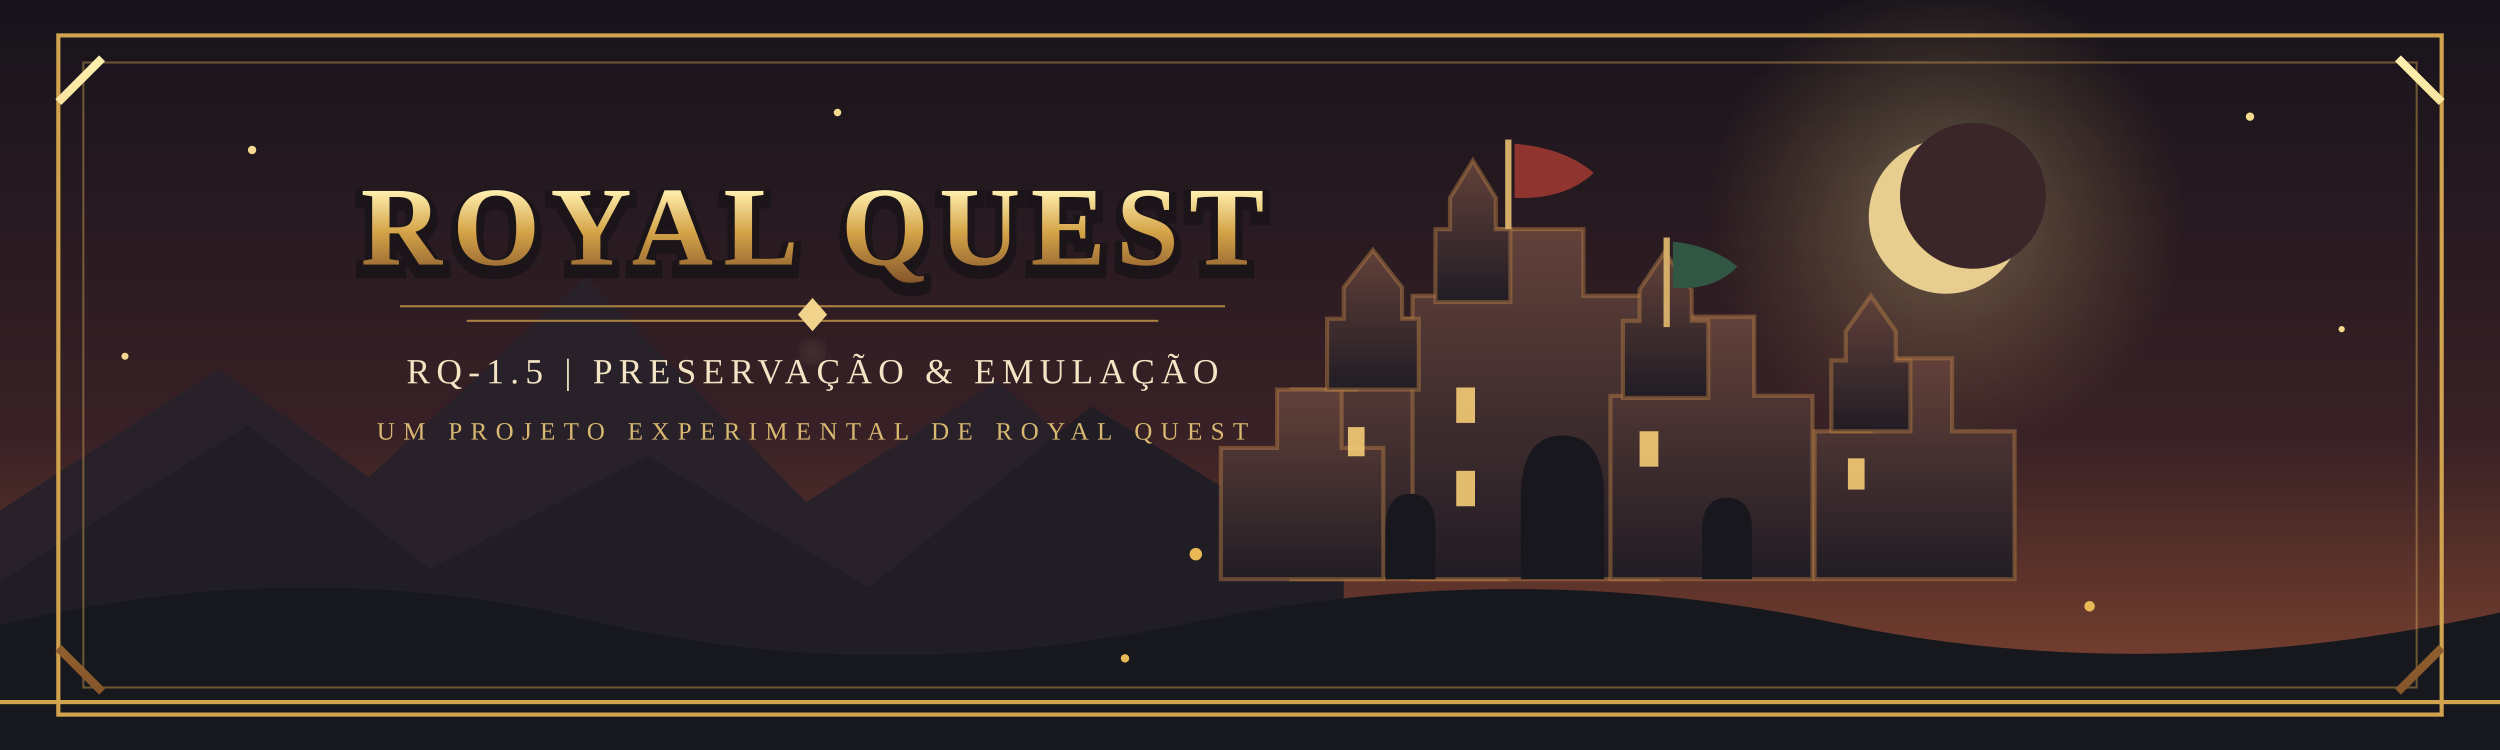
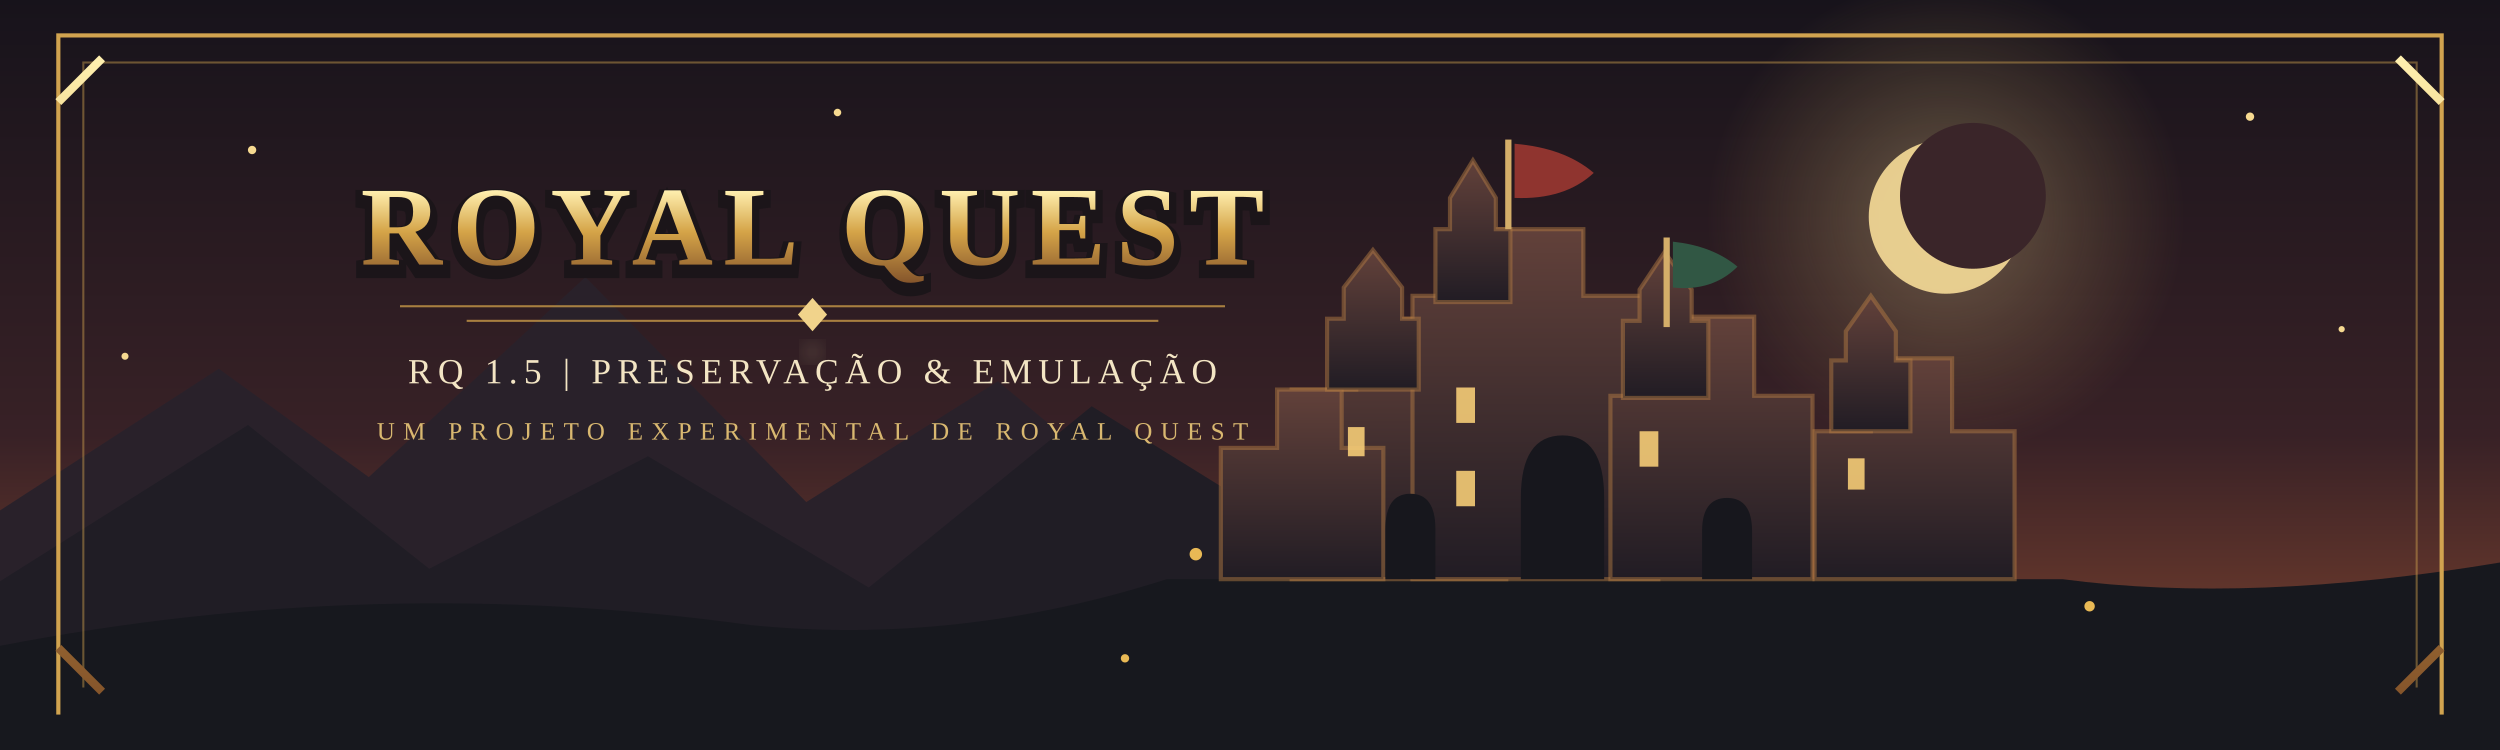
<svg xmlns="http://www.w3.org/2000/svg" width="1200" height="360" viewBox="0 0 1200 360" role="img" aria-labelledby="title description">
  <defs>
    <linearGradient id="sky" x2="0" y2="1">
      <stop stop-color="#17131b" />
      <stop offset=".58" stop-color="#382126" />
      <stop offset="1" stop-color="#8a4930" />
    </linearGradient>
    <radialGradient id="moon-glow">
      <stop stop-color="#ffe9a6" stop-opacity=".32" />
      <stop offset="1" stop-color="#eab95e" stop-opacity="0" />
    </radialGradient>
    <linearGradient id="gold" x2="0" y2="1">
      <stop stop-color="#fff0b0" />
      <stop offset=".45" stop-color="#d5a448" />
      <stop offset="1" stop-color="#85552b" />
    </linearGradient>
    <linearGradient id="stone" x2="0" y2="1">
      <stop stop-color="#62413a" />
      <stop offset="1" stop-color="#211c24" />
    </linearGradient>
    <filter id="soft-glow" x="-100%" y="-100%" width="300%" height="300%">
      <feGaussianBlur stdDeviation="5" />
    </filter>
  </defs>
  <rect width="1200" height="360" fill="url(#sky)" />
  <circle cx="934" cy="104" r="115" fill="url(#moon-glow)" />
  <circle cx="934" cy="104" r="37" fill="#f3d996" opacity=".92" />
  <circle cx="947" cy="94" r="35" fill="#3a2529" />
  <g fill="#f6d990">
    <circle cx="121" cy="72" r="2">
      <animate attributeName="opacity" values=".25;1;.25" dur="2.8s" repeatCount="indefinite" />
    </circle>
    <circle cx="251" cy="119" r="1.5">
      <animate attributeName="opacity" values="1;.2;1" dur="3.6s" repeatCount="indefinite" />
    </circle>
    <circle cx="402" cy="54" r="1.8">
      <animate attributeName="opacity" values=".3;1;.3" dur="2.2s" repeatCount="indefinite" />
    </circle>
    <circle cx="1080" cy="56" r="2">
      <animate attributeName="opacity" values="1;.25;1" dur="3.1s" repeatCount="indefinite" />
    </circle>
    <circle cx="1124" cy="158" r="1.5">
      <animate attributeName="opacity" values=".2;1;.2" dur="2.5s" repeatCount="indefinite" />
    </circle>
    <circle cx="60" cy="171" r="1.7">
      <animate attributeName="opacity" values="1;.3;1" dur="3.4s" repeatCount="indefinite" />
    </circle>
  </g>
  <path d="M0 245 105 177l72 52 104-96 106 108 92-58 110 92v85H0z" fill="#29212a" />
  <path d="m0 279 119-75 87 69 105-54 106 63 107-87 121 75v90H0z" fill="#201d25" />
-   <path d="M0 300q145-35 284-2t292 0q153-31 305 1t319-5v66H0z" fill="#17181e" />
+   <path d="M0 310Q180 275 360 300Q460 310 560 278H990Q1080 290 1200 270V360H0z" fill="#17181e" />
  <g fill="url(#stone)" stroke="#b37c43" stroke-opacity=".48" stroke-width="2">
    <path d="M620 278v-91h31v-34h47v34h25v91z" />
    <path d="M678 278V142h40v-32h42v32h36v136z" />
    <path d="M773 278v-88h25v-38h44v38h28v88z" />
    <path d="M871 278v-71h27v-35h39v35h30v71z" />
    <path d="M586 278v-63h27v-28h31v28h20v63z" />
    <path d="M637 187h44v-34h-8v-15l-14-18-14 18v15h-8z" />
    <path d="M689 145h36v-35h-7V95l-11-18-11 18v15h-7z" />
    <path d="M779 191h41v-37h-8v-15l-13-18-12 18v15h-8z" />
    <path d="M879 207h38v-34h-7v-14l-12-17-12 17v14h-7z" />
  </g>
  <g fill="#f4cb76" opacity=".9">
    <path d="M699 186h9v17h-9zM699 226h9v17h-9zM787 207h9v17h-9zM887 220h8v15h-8zM647 205h8v14h-8z" />
  </g>
  <g fill="#17171d">
    <path d="M730 278v-39q0-30 20-30t20 30v39z" />
    <path d="M665 278v-24q0-17 12-17t12 17v24z" />
    <path d="M817 278v-23q0-16 12-16t12 16v23z" />
  </g>
  <g>
    <path d="M724 110v-43" stroke="#d4ae69" stroke-width="3" />
    <path d="M727 69q24 2 38 14-14 13-38 12z" fill="#8f342f">
      <animateTransform attributeName="transform" type="skewX" values="-4;4;-4" dur="3s" repeatCount="indefinite" />
    </path>
    <path d="M800 157v-43" stroke="#d4ae69" stroke-width="3" />
    <path d="M803 116q19 2 31 12-12 12-31 10z" fill="#315744">
      <animateTransform attributeName="transform" type="skewX" values="3;-3;3" dur="2.6s" repeatCount="indefinite" />
    </path>
  </g>
  <g fill="#e9b955">
    <circle cx="574" cy="266" r="3">
      <animate attributeName="cy" values="266;226;266" dur="4s" repeatCount="indefinite" />
      <animate attributeName="opacity" values="0;.9;0" dur="4s" repeatCount="indefinite" />
    </circle>
    <circle cx="1003" cy="291" r="2.5">
      <animate attributeName="cy" values="291;248;291" dur="5s" repeatCount="indefinite" />
      <animate attributeName="opacity" values="0;.8;0" dur="5s" repeatCount="indefinite" />
    </circle>
    <circle cx="540" cy="316" r="2">
      <animate attributeName="cy" values="316;278;316" dur="4.6s" repeatCount="indefinite" />
      <animate attributeName="opacity" values="0;.75;0" dur="4.6s" repeatCount="indefinite" />
    </circle>
  </g>
-   <path d="M0 337h1200" stroke="#d1a34f" stroke-width="2" />
-   <path d="M28 17h1144v326H28z" fill="none" stroke="#d1a34f" stroke-width="2" />
-   <path d="M40 30h1120v300H40z" fill="none" stroke="#d1a34f" stroke-opacity=".45" />
+   <path d="M28 343V17h1144v326" fill="none" stroke="#d1a34f" stroke-width="2" />
+   <path d="M40 330V30h1120v300" fill="none" stroke="#d1a34f" stroke-opacity=".45" />
  <path d="m28 49 21-21m1102 0 21 21M28 311l21 21m1102 0 21-21" fill="none" stroke="url(#gold)" stroke-width="4" />
  <g text-anchor="middle" font-family="Georgia, 'Times New Roman', serif">
    <text x="390" y="130" fill="#1b1519" stroke="#1b1519" stroke-width="7" font-size="54" font-weight="bold" letter-spacing="5">ROYAL QUEST</text>
    <text x="390" y="127" fill="url(#gold)" font-size="54" font-weight="bold" letter-spacing="5">ROYAL QUEST</text>
    <path d="M192 147h396m-364 7h332" stroke="#d0a04a" stroke-opacity=".75" />
    <path d="m390 143 7 8-7 8-7-8z" fill="#f1d38b" />
-     <text x="390" y="184" fill="#f3e5c4" font-size="17" letter-spacing="3">RQ-1.5  |  PRESERVAÇÃO &amp; EMULAÇÃO</text>
+     <text x="390" y="184" fill="#f3e5c4" font-size="17" letter-spacing="3">RQ 1.5  |  PRESERVAÇÃO &amp; EMULAÇÃO</text>
    <text x="390" y="211" fill="#d9b870" font-size="12" letter-spacing="4">UM PROJETO EXPERIMENTAL DE ROYAL QUEST</text>
  </g>
  <circle cx="390" cy="169" r="2" fill="#fff0b0" filter="url(#soft-glow)">
    <animate attributeName="r" values="2;7;2" dur="2.4s" repeatCount="indefinite" />
    <animate attributeName="opacity" values=".4;1;.4" dur="2.4s" repeatCount="indefinite" />
  </circle>
</svg>
